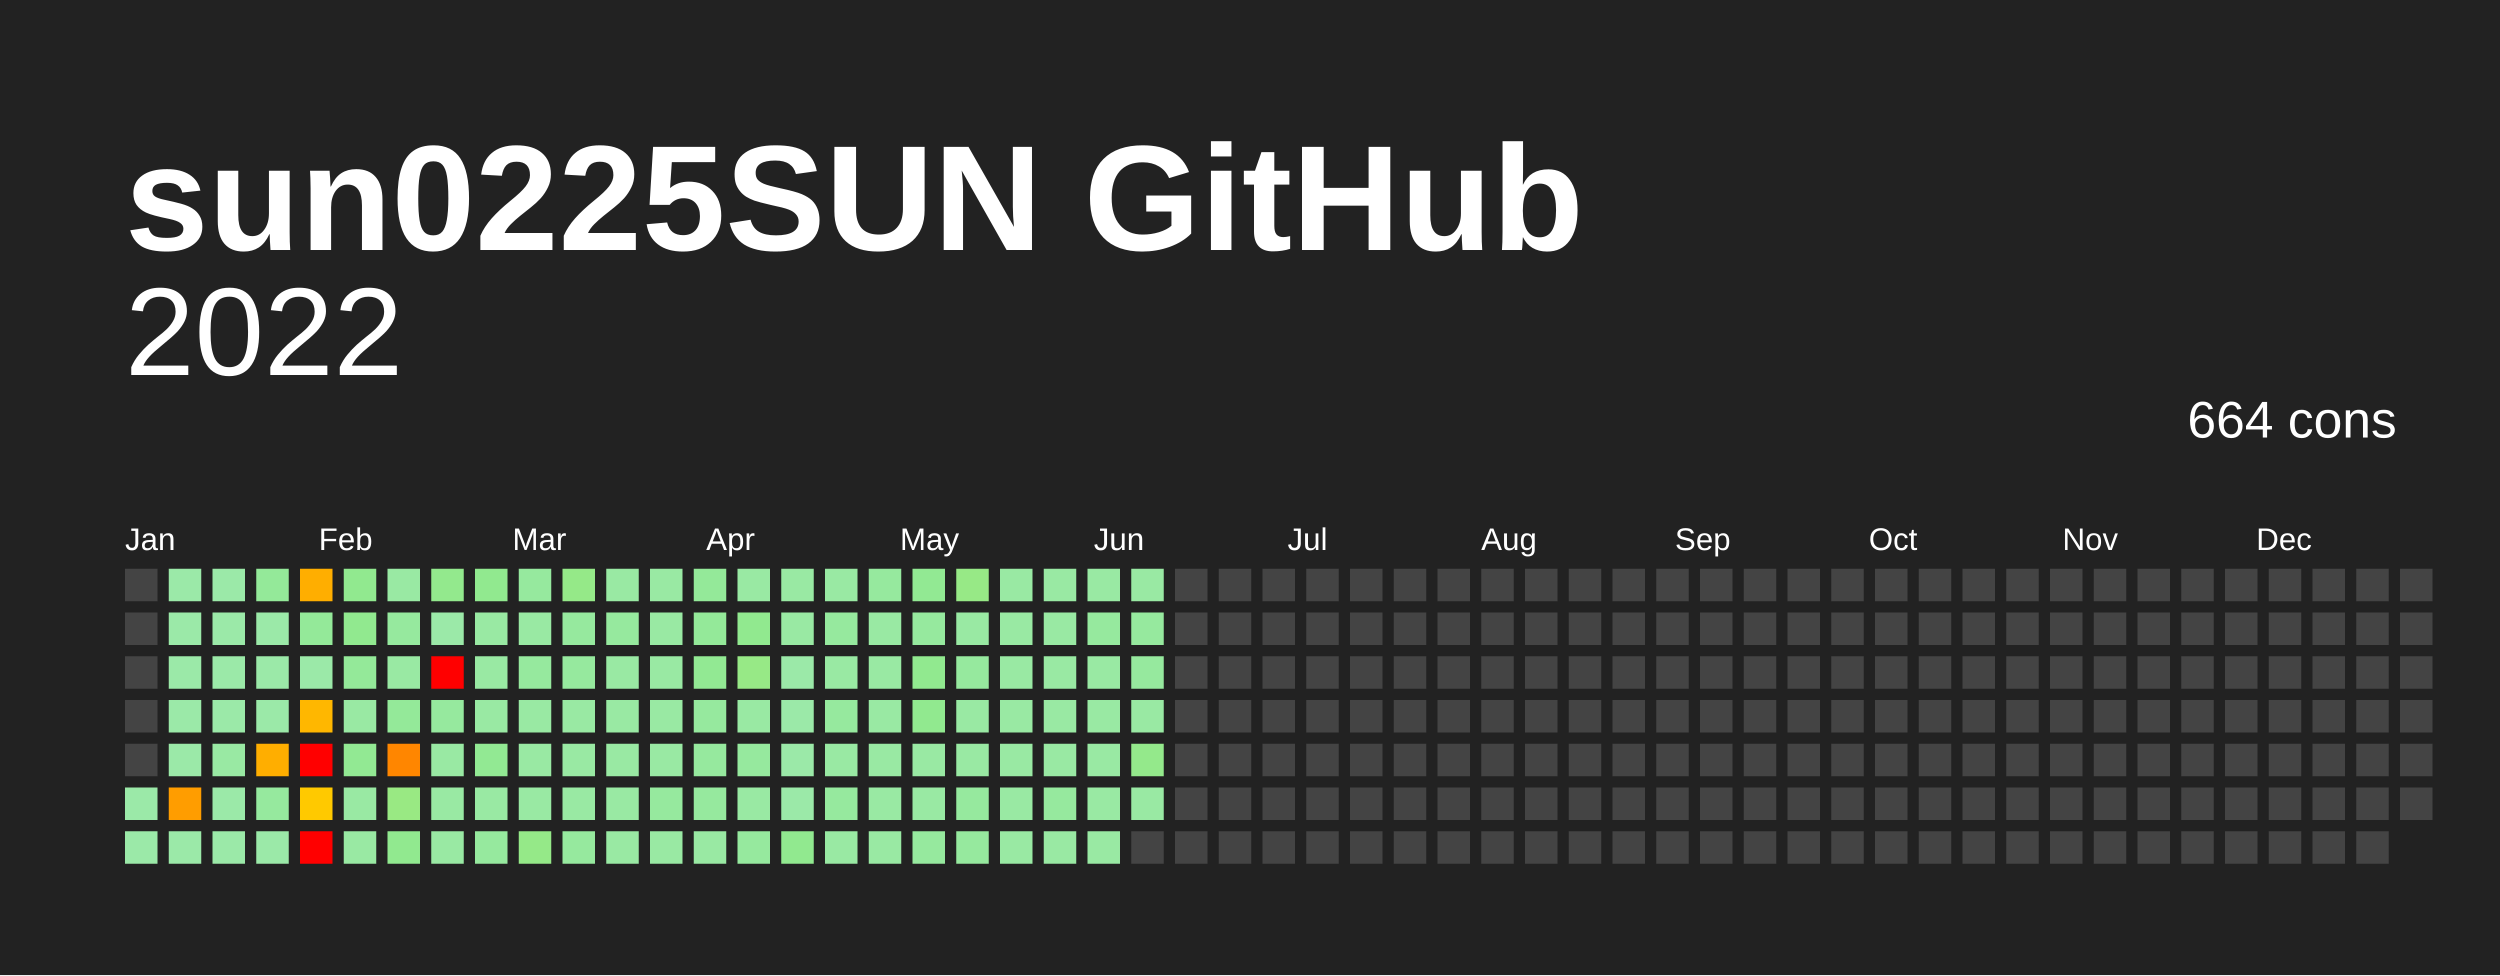
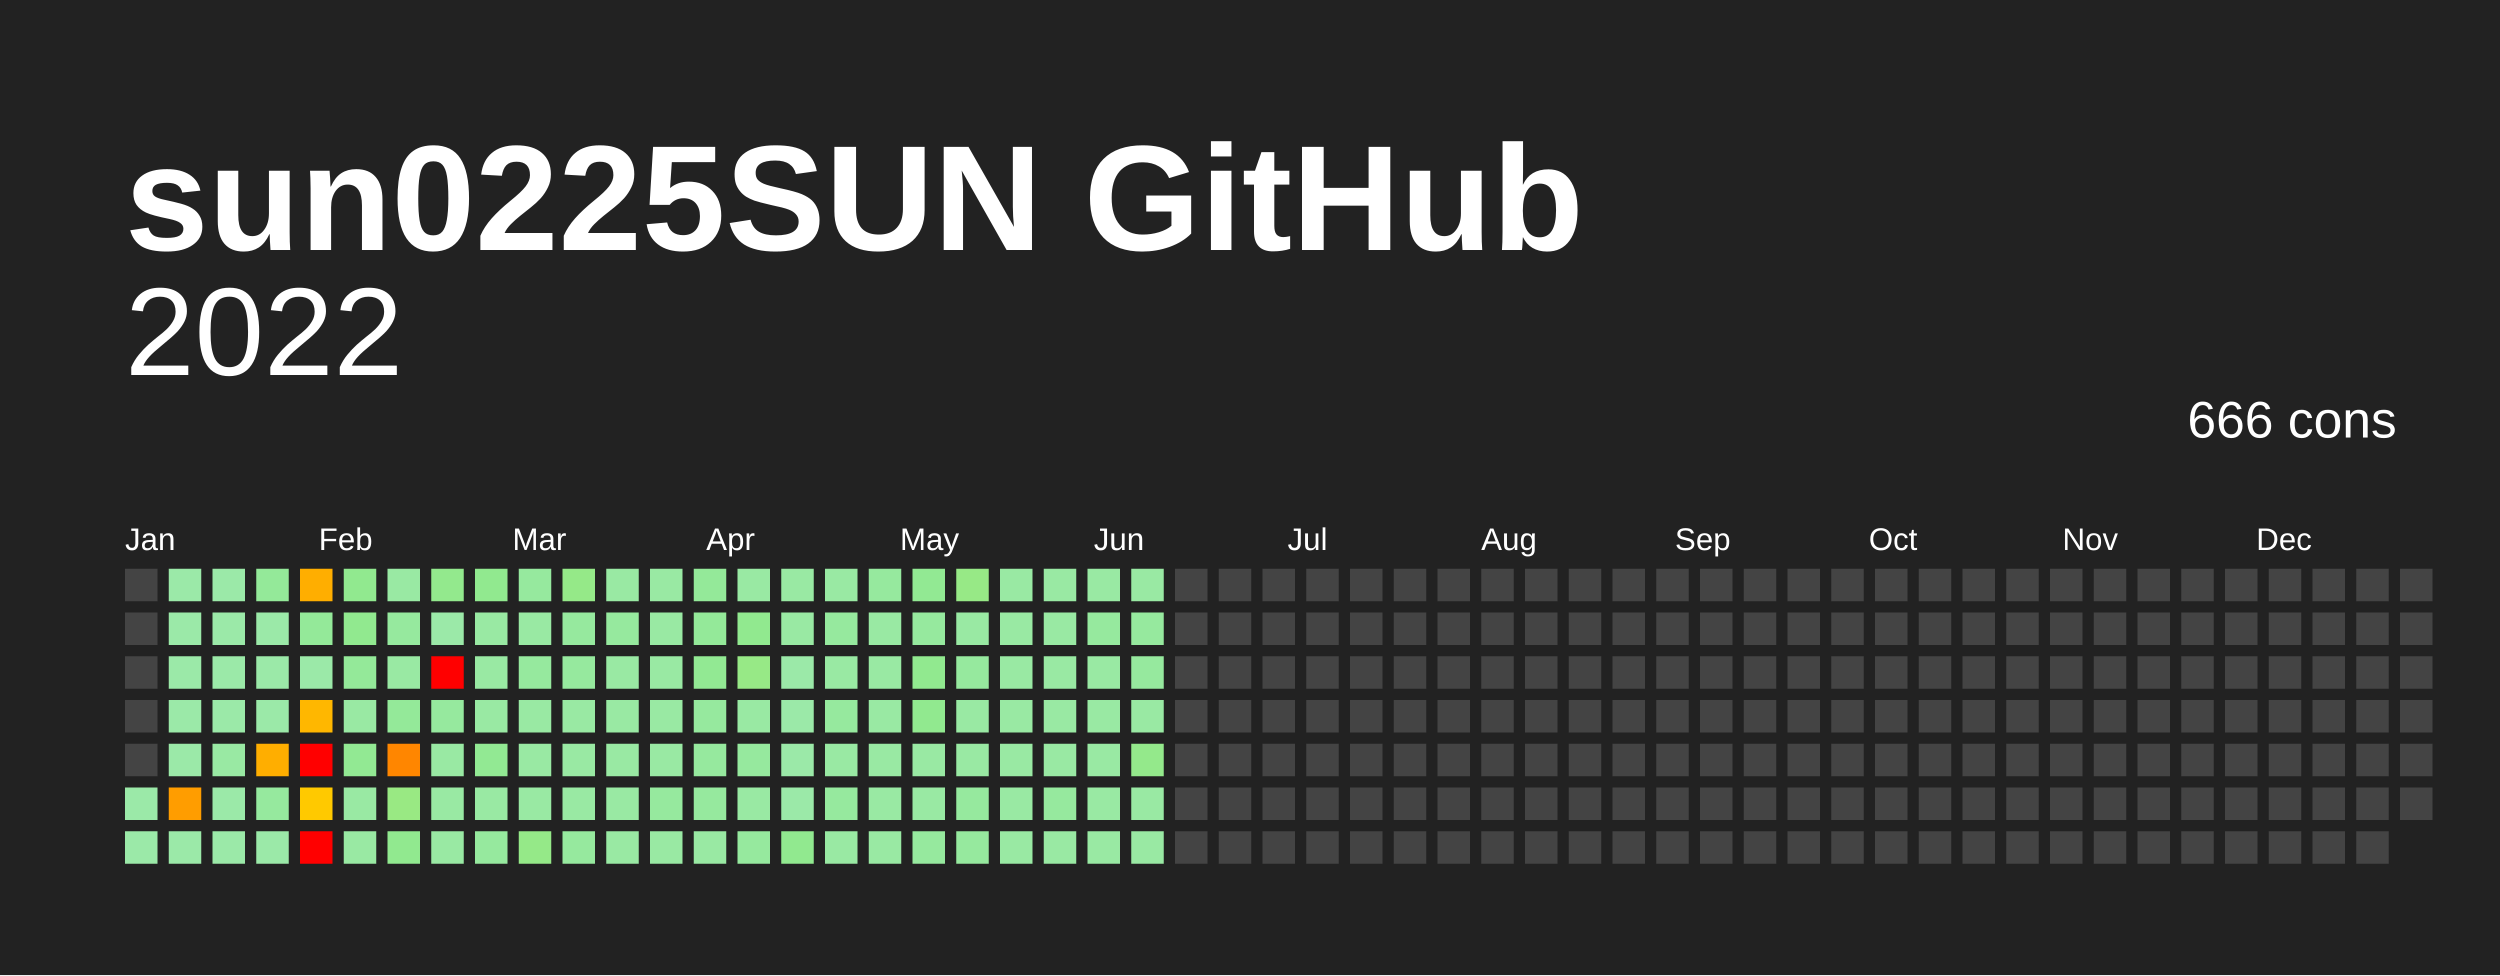
<svg xmlns="http://www.w3.org/2000/svg" baseProfile="full" height="78mm" version="1.1" viewBox="0,0,200,78" width="200mm">
  <defs />
  <rect fill="#222222" height="78" width="200" x="0" y="0" />
  <text fill="#FFFFFF" style="font-size:12px; font-family:Arial; font-weight:bold;" x="10" y="20">sun0225SUN GitHub</text>
  <text alignment-baseline="hanging" fill="#FFFFFF" style="font-size:10.0px; font-family:Arial;" x="10" y="30">2022</text>
-   <text alignment-baseline="hanging" fill="#FFFFFF" style="font-size:4.125px; font-family:Arial;" x="175" y="35">664 cons</text>
+   <text alignment-baseline="hanging" fill="#FFFFFF" style="font-size:4.125px; font-family:Arial;" x="175" y="35">666 cons</text>
  <text fill="#FFFFFF" style="font-size:2.5px; font-family:Arial" x="10.0" y="44">Jan</text>
  <text fill="#FFFFFF" style="font-size:2.5px; font-family:Arial" x="25.5" y="44">Feb</text>
  <text fill="#FFFFFF" style="font-size:2.5px; font-family:Arial" x="41.0" y="44">Mar</text>
  <text fill="#FFFFFF" style="font-size:2.5px; font-family:Arial" x="56.5" y="44">Apr</text>
  <text fill="#FFFFFF" style="font-size:2.5px; font-family:Arial" x="72.0" y="44">May</text>
  <text fill="#FFFFFF" style="font-size:2.5px; font-family:Arial" x="87.5" y="44">Jun</text>
  <text fill="#FFFFFF" style="font-size:2.5px; font-family:Arial" x="103.0" y="44">Jul</text>
  <text fill="#FFFFFF" style="font-size:2.5px; font-family:Arial" x="118.5" y="44">Aug</text>
  <text fill="#FFFFFF" style="font-size:2.5px; font-family:Arial" x="134.0" y="44">Sep</text>
  <text fill="#FFFFFF" style="font-size:2.5px; font-family:Arial" x="149.5" y="44">Oct</text>
  <text fill="#FFFFFF" style="font-size:2.5px; font-family:Arial" x="165.0" y="44">Nov</text>
  <text fill="#FFFFFF" style="font-size:2.5px; font-family:Arial" x="180.5" y="44">Dec</text>
  <rect fill="#444444" height="2.6" width="2.6" x="10.0" y="45.5" />
  <rect fill="#444444" height="2.6" width="2.6" x="10.0" y="49.0" />
  <rect fill="#444444" height="2.6" width="2.6" x="10.0" y="52.5" />
  <rect fill="#444444" height="2.6" width="2.6" x="10.0" y="56.0" />
  <rect fill="#444444" height="2.6" width="2.6" x="10.0" y="59.5" />
  <rect fill="#9be9a8" height="2.6" width="2.6" x="10.0" y="63.0" />
  <rect fill="#9be9a8" height="2.6" width="2.6" x="10.0" y="66.5" />
  <rect fill="#9be9a8" height="2.6" width="2.6" x="13.5" y="45.5" />
  <rect fill="#9be9a8" height="2.6" width="2.6" x="13.5" y="49.0" />
  <rect fill="#9be9a8" height="2.6" width="2.6" x="13.5" y="52.5" />
  <rect fill="#9be9a8" height="2.6" width="2.6" x="13.5" y="56.0" />
  <rect fill="#9be9a8" height="2.6" width="2.6" x="13.5" y="59.5" />
  <rect fill="#ff9d00" height="2.6" width="2.6" x="13.5" y="63.0" />
  <rect fill="#9be9a8" height="2.6" width="2.6" x="13.5" y="66.5" />
  <rect fill="#9be9a8" height="2.6" width="2.6" x="17.0" y="45.5" />
  <rect fill="#9be9a8" height="2.6" width="2.6" x="17.0" y="49.0" />
  <rect fill="#9be9a8" height="2.6" width="2.6" x="17.0" y="52.5" />
  <rect fill="#9be9a8" height="2.6" width="2.6" x="17.0" y="56.0" />
  <rect fill="#99e9a3" height="2.6" width="2.6" x="17.0" y="59.5" />
  <rect fill="#9be9a8" height="2.6" width="2.6" x="17.0" y="63.0" />
  <rect fill="#9be9a8" height="2.6" width="2.6" x="17.0" y="66.5" />
  <rect fill="#94e999" height="2.6" width="2.6" x="20.5" y="45.5" />
  <rect fill="#9be9a8" height="2.6" width="2.6" x="20.5" y="49.0" />
  <rect fill="#9be9a8" height="2.6" width="2.6" x="20.5" y="52.5" />
  <rect fill="#9be9a8" height="2.6" width="2.6" x="20.5" y="56.0" />
  <rect fill="#ffae00" height="2.6" width="2.6" x="20.5" y="59.5" />
  <rect fill="#96e99e" height="2.6" width="2.6" x="20.5" y="63.0" />
  <rect fill="#9be9a8" height="2.6" width="2.6" x="20.5" y="66.5" />
  <rect fill="#ffae00" height="2.6" width="2.6" x="24.0" y="45.5" />
  <rect fill="#94e999" height="2.6" width="2.6" x="24.0" y="49.0" />
  <rect fill="#9be9a8" height="2.6" width="2.6" x="24.0" y="52.5" />
  <rect fill="#ffb700" height="2.6" width="2.6" x="24.0" y="56.0" />
  <rect fill="red" height="2.6" width="2.6" x="24.0" y="59.5" />
  <rect fill="#ffc900" height="2.6" width="2.6" x="24.0" y="63.0" />
  <rect fill="red" height="2.6" width="2.6" x="24.0" y="66.5" />
  <rect fill="#91e98f" height="2.6" width="2.6" x="27.5" y="45.5" />
  <rect fill="#91e98f" height="2.6" width="2.6" x="27.5" y="49.0" />
  <rect fill="#94e999" height="2.6" width="2.6" x="27.5" y="52.5" />
  <rect fill="#99e9a3" height="2.6" width="2.6" x="27.5" y="56.0" />
  <rect fill="#92e993" height="2.6" width="2.6" x="27.5" y="59.5" />
  <rect fill="#99e9a3" height="2.6" width="2.6" x="27.5" y="63.0" />
  <rect fill="#99e9a3" height="2.6" width="2.6" x="27.5" y="66.5" />
  <rect fill="#99e9a3" height="2.6" width="2.6" x="31.0" y="45.5" />
  <rect fill="#96e99e" height="2.6" width="2.6" x="31.0" y="49.0" />
  <rect fill="#99e9a3" height="2.6" width="2.6" x="31.0" y="52.5" />
  <rect fill="#94e999" height="2.6" width="2.6" x="31.0" y="56.0" />
  <rect fill="#ff8600" height="2.6" width="2.6" x="31.0" y="59.5" />
  <rect fill="#99e983" height="2.6" width="2.6" x="31.0" y="63.0" />
  <rect fill="#91e98f" height="2.6" width="2.6" x="31.0" y="66.5" />
  <rect fill="#93e98d" height="2.6" width="2.6" x="34.5" y="45.5" />
  <rect fill="#9be9a8" height="2.6" width="2.6" x="34.5" y="49.0" />
  <rect fill="red" height="2.6" width="2.6" x="34.5" y="52.5" />
  <rect fill="#96e99e" height="2.6" width="2.6" x="34.5" y="56.0" />
  <rect fill="#99e9a3" height="2.6" width="2.6" x="34.5" y="59.5" />
  <rect fill="#99e9a3" height="2.6" width="2.6" x="34.5" y="63.0" />
  <rect fill="#99e9a3" height="2.6" width="2.6" x="34.5" y="66.5" />
  <rect fill="#91e98f" height="2.6" width="2.6" x="38.0" y="45.5" />
  <rect fill="#99e9a3" height="2.6" width="2.6" x="38.0" y="49.0" />
  <rect fill="#99e9a3" height="2.6" width="2.6" x="38.0" y="52.5" />
  <rect fill="#99e9a3" height="2.6" width="2.6" x="38.0" y="56.0" />
  <rect fill="#92e993" height="2.6" width="2.6" x="38.0" y="59.5" />
  <rect fill="#99e9a3" height="2.6" width="2.6" x="38.0" y="63.0" />
  <rect fill="#96e99e" height="2.6" width="2.6" x="38.0" y="66.5" />
  <rect fill="#96e99e" height="2.6" width="2.6" x="41.5" y="45.5" />
  <rect fill="#99e9a3" height="2.6" width="2.6" x="41.5" y="49.0" />
  <rect fill="#96e99e" height="2.6" width="2.6" x="41.5" y="52.5" />
  <rect fill="#99e9a3" height="2.6" width="2.6" x="41.5" y="56.0" />
  <rect fill="#99e9a3" height="2.6" width="2.6" x="41.5" y="59.5" />
  <rect fill="#99e9a3" height="2.6" width="2.6" x="41.5" y="63.0" />
  <rect fill="#95e988" height="2.6" width="2.6" x="41.5" y="66.5" />
  <rect fill="#95e988" height="2.6" width="2.6" x="45.0" y="45.5" />
  <rect fill="#96e99e" height="2.6" width="2.6" x="45.0" y="49.0" />
  <rect fill="#96e99e" height="2.6" width="2.6" x="45.0" y="52.5" />
  <rect fill="#99e9a3" height="2.6" width="2.6" x="45.0" y="56.0" />
  <rect fill="#99e9a3" height="2.6" width="2.6" x="45.0" y="59.5" />
  <rect fill="#99e9a3" height="2.6" width="2.6" x="45.0" y="63.0" />
  <rect fill="#96e99e" height="2.6" width="2.6" x="45.0" y="66.5" />
  <rect fill="#99e9a3" height="2.6" width="2.6" x="48.5" y="45.5" />
  <rect fill="#96e99e" height="2.6" width="2.6" x="48.5" y="49.0" />
  <rect fill="#99e9a3" height="2.6" width="2.6" x="48.5" y="52.5" />
  <rect fill="#99e9a3" height="2.6" width="2.6" x="48.5" y="56.0" />
  <rect fill="#99e9a3" height="2.6" width="2.6" x="48.5" y="59.5" />
  <rect fill="#99e9a3" height="2.6" width="2.6" x="48.5" y="63.0" />
  <rect fill="#99e9a3" height="2.6" width="2.6" x="48.5" y="66.5" />
  <rect fill="#99e9a3" height="2.6" width="2.6" x="52.0" y="45.5" />
  <rect fill="#99e9a3" height="2.6" width="2.6" x="52.0" y="49.0" />
  <rect fill="#99e9a3" height="2.6" width="2.6" x="52.0" y="52.5" />
  <rect fill="#99e9a3" height="2.6" width="2.6" x="52.0" y="56.0" />
  <rect fill="#99e9a3" height="2.6" width="2.6" x="52.0" y="59.5" />
  <rect fill="#96e99e" height="2.6" width="2.6" x="52.0" y="63.0" />
  <rect fill="#99e9a3" height="2.6" width="2.6" x="52.0" y="66.5" />
  <rect fill="#94e999" height="2.6" width="2.6" x="55.5" y="45.5" />
  <rect fill="#94e999" height="2.6" width="2.6" x="55.5" y="49.0" />
  <rect fill="#92e993" height="2.6" width="2.6" x="55.5" y="52.5" />
  <rect fill="#96e99e" height="2.6" width="2.6" x="55.5" y="56.0" />
  <rect fill="#96e99e" height="2.6" width="2.6" x="55.5" y="59.5" />
  <rect fill="#96e99e" height="2.6" width="2.6" x="55.5" y="63.0" />
  <rect fill="#99e9a3" height="2.6" width="2.6" x="55.5" y="66.5" />
  <rect fill="#99e9a3" height="2.6" width="2.6" x="59.0" y="45.5" />
  <rect fill="#91e98f" height="2.6" width="2.6" x="59.0" y="49.0" />
  <rect fill="#97e986" height="2.6" width="2.6" x="59.0" y="52.5" />
  <rect fill="#99e9a3" height="2.6" width="2.6" x="59.0" y="56.0" />
  <rect fill="#96e99e" height="2.6" width="2.6" x="59.0" y="59.5" />
  <rect fill="#99e9a3" height="2.6" width="2.6" x="59.0" y="63.0" />
  <rect fill="#96e99e" height="2.6" width="2.6" x="59.0" y="66.5" />
  <rect fill="#99e9a3" height="2.6" width="2.6" x="62.5" y="45.5" />
  <rect fill="#99e9a3" height="2.6" width="2.6" x="62.5" y="49.0" />
  <rect fill="#9be9a8" height="2.6" width="2.6" x="62.5" y="52.5" />
  <rect fill="#9be9a8" height="2.6" width="2.6" x="62.5" y="56.0" />
  <rect fill="#9be9a8" height="2.6" width="2.6" x="62.5" y="59.5" />
  <rect fill="#9be9a8" height="2.6" width="2.6" x="62.5" y="63.0" />
  <rect fill="#91e98f" height="2.6" width="2.6" x="62.5" y="66.5" />
  <rect fill="#99e9a3" height="2.6" width="2.6" x="66.0" y="45.5" />
  <rect fill="#96e99e" height="2.6" width="2.6" x="66.0" y="49.0" />
  <rect fill="#99e9a3" height="2.6" width="2.6" x="66.0" y="52.5" />
  <rect fill="#96e99e" height="2.6" width="2.6" x="66.0" y="56.0" />
  <rect fill="#99e9a3" height="2.6" width="2.6" x="66.0" y="59.5" />
  <rect fill="#96e99e" height="2.6" width="2.6" x="66.0" y="63.0" />
  <rect fill="#99e9a3" height="2.6" width="2.6" x="66.0" y="66.5" />
  <rect fill="#96e99e" height="2.6" width="2.6" x="69.5" y="45.5" />
  <rect fill="#99e9a3" height="2.6" width="2.6" x="69.5" y="49.0" />
  <rect fill="#99e9a3" height="2.6" width="2.6" x="69.5" y="52.5" />
  <rect fill="#99e9a3" height="2.6" width="2.6" x="69.5" y="56.0" />
  <rect fill="#99e9a3" height="2.6" width="2.6" x="69.5" y="59.5" />
  <rect fill="#99e9a3" height="2.6" width="2.6" x="69.5" y="63.0" />
  <rect fill="#99e9a3" height="2.6" width="2.6" x="69.5" y="66.5" />
  <rect fill="#92e993" height="2.6" width="2.6" x="73.0" y="45.5" />
  <rect fill="#96e99e" height="2.6" width="2.6" x="73.0" y="49.0" />
  <rect fill="#91e98f" height="2.6" width="2.6" x="73.0" y="52.5" />
  <rect fill="#91e98f" height="2.6" width="2.6" x="73.0" y="56.0" />
  <rect fill="#99e9a3" height="2.6" width="2.6" x="73.0" y="59.5" />
  <rect fill="#99e9a3" height="2.6" width="2.6" x="73.0" y="63.0" />
  <rect fill="#96e99e" height="2.6" width="2.6" x="73.0" y="66.5" />
  <rect fill="#97e986" height="2.6" width="2.6" x="76.5" y="45.5" />
  <rect fill="#99e9a3" height="2.6" width="2.6" x="76.5" y="49.0" />
  <rect fill="#96e99e" height="2.6" width="2.6" x="76.5" y="52.5" />
  <rect fill="#99e9a3" height="2.6" width="2.6" x="76.5" y="56.0" />
  <rect fill="#99e9a3" height="2.6" width="2.6" x="76.5" y="59.5" />
  <rect fill="#96e99e" height="2.6" width="2.6" x="76.5" y="63.0" />
  <rect fill="#96e99e" height="2.6" width="2.6" x="76.5" y="66.5" />
  <rect fill="#99e9a3" height="2.6" width="2.6" x="80.0" y="45.5" />
  <rect fill="#99e9a3" height="2.6" width="2.6" x="80.0" y="49.0" />
  <rect fill="#99e9a3" height="2.6" width="2.6" x="80.0" y="52.5" />
  <rect fill="#99e9a3" height="2.6" width="2.6" x="80.0" y="56.0" />
  <rect fill="#99e9a3" height="2.6" width="2.6" x="80.0" y="59.5" />
  <rect fill="#99e9a3" height="2.6" width="2.6" x="80.0" y="63.0" />
  <rect fill="#99e9a3" height="2.6" width="2.6" x="80.0" y="66.5" />
  <rect fill="#99e9a3" height="2.6" width="2.6" x="83.5" y="45.5" />
  <rect fill="#99e9a3" height="2.6" width="2.6" x="83.5" y="49.0" />
  <rect fill="#99e9a3" height="2.6" width="2.6" x="83.5" y="52.5" />
  <rect fill="#99e9a3" height="2.6" width="2.6" x="83.5" y="56.0" />
  <rect fill="#99e9a3" height="2.6" width="2.6" x="83.5" y="59.5" />
  <rect fill="#96e99e" height="2.6" width="2.6" x="83.5" y="63.0" />
  <rect fill="#99e9a3" height="2.6" width="2.6" x="83.5" y="66.5" />
  <rect fill="#99e9a3" height="2.6" width="2.6" x="87.0" y="45.5" />
  <rect fill="#96e99e" height="2.6" width="2.6" x="87.0" y="49.0" />
  <rect fill="#99e9a3" height="2.6" width="2.6" x="87.0" y="52.5" />
  <rect fill="#99e9a3" height="2.6" width="2.6" x="87.0" y="56.0" />
  <rect fill="#99e9a3" height="2.6" width="2.6" x="87.0" y="59.5" />
  <rect fill="#99e9a3" height="2.6" width="2.6" x="87.0" y="63.0" />
  <rect fill="#99e9a3" height="2.6" width="2.6" x="87.0" y="66.5" />
  <rect fill="#99e9a3" height="2.6" width="2.6" x="90.5" y="45.5" />
  <rect fill="#96e99e" height="2.6" width="2.6" x="90.5" y="49.0" />
  <rect fill="#96e99e" height="2.6" width="2.6" x="90.5" y="52.5" />
  <rect fill="#99e9a3" height="2.6" width="2.6" x="90.5" y="56.0" />
  <rect fill="#94e98b" height="2.6" width="2.6" x="90.5" y="59.5" />
  <rect fill="#99e9a3" height="2.6" width="2.6" x="90.5" y="63.0" />
-   <rect fill="#444444" height="2.6" width="2.6" x="90.5" y="66.5" />
+   <rect fill="#99e9a3" height="2.6" width="2.6" x="90.5" y="66.5" />
  <rect fill="#444444" height="2.6" width="2.6" x="94.0" y="45.5" />
  <rect fill="#444444" height="2.6" width="2.6" x="94.0" y="49.0" />
  <rect fill="#444444" height="2.6" width="2.6" x="94.0" y="52.5" />
  <rect fill="#444444" height="2.6" width="2.6" x="94.0" y="56.0" />
  <rect fill="#444444" height="2.6" width="2.6" x="94.0" y="59.5" />
  <rect fill="#444444" height="2.6" width="2.6" x="94.0" y="63.0" />
  <rect fill="#444444" height="2.6" width="2.6" x="94.0" y="66.5" />
  <rect fill="#444444" height="2.6" width="2.6" x="97.5" y="45.5" />
  <rect fill="#444444" height="2.6" width="2.6" x="97.5" y="49.0" />
  <rect fill="#444444" height="2.6" width="2.6" x="97.5" y="52.5" />
  <rect fill="#444444" height="2.6" width="2.6" x="97.5" y="56.0" />
  <rect fill="#444444" height="2.6" width="2.6" x="97.5" y="59.5" />
  <rect fill="#444444" height="2.6" width="2.6" x="97.5" y="63.0" />
  <rect fill="#444444" height="2.6" width="2.6" x="97.5" y="66.5" />
  <rect fill="#444444" height="2.6" width="2.6" x="101.0" y="45.5" />
  <rect fill="#444444" height="2.6" width="2.6" x="101.0" y="49.0" />
  <rect fill="#444444" height="2.6" width="2.6" x="101.0" y="52.5" />
  <rect fill="#444444" height="2.6" width="2.6" x="101.0" y="56.0" />
  <rect fill="#444444" height="2.6" width="2.6" x="101.0" y="59.5" />
  <rect fill="#444444" height="2.6" width="2.6" x="101.0" y="63.0" />
  <rect fill="#444444" height="2.6" width="2.6" x="101.0" y="66.5" />
  <rect fill="#444444" height="2.6" width="2.6" x="104.5" y="45.5" />
  <rect fill="#444444" height="2.6" width="2.6" x="104.5" y="49.0" />
  <rect fill="#444444" height="2.6" width="2.6" x="104.5" y="52.5" />
  <rect fill="#444444" height="2.6" width="2.6" x="104.5" y="56.0" />
  <rect fill="#444444" height="2.6" width="2.6" x="104.5" y="59.5" />
  <rect fill="#444444" height="2.6" width="2.6" x="104.5" y="63.0" />
  <rect fill="#444444" height="2.6" width="2.6" x="104.5" y="66.5" />
  <rect fill="#444444" height="2.6" width="2.6" x="108.0" y="45.5" />
  <rect fill="#444444" height="2.6" width="2.6" x="108.0" y="49.0" />
  <rect fill="#444444" height="2.6" width="2.6" x="108.0" y="52.5" />
  <rect fill="#444444" height="2.6" width="2.6" x="108.0" y="56.0" />
  <rect fill="#444444" height="2.6" width="2.6" x="108.0" y="59.5" />
  <rect fill="#444444" height="2.6" width="2.6" x="108.0" y="63.0" />
  <rect fill="#444444" height="2.6" width="2.6" x="108.0" y="66.5" />
  <rect fill="#444444" height="2.6" width="2.6" x="111.5" y="45.5" />
  <rect fill="#444444" height="2.6" width="2.6" x="111.5" y="49.0" />
  <rect fill="#444444" height="2.6" width="2.6" x="111.5" y="52.5" />
  <rect fill="#444444" height="2.6" width="2.6" x="111.5" y="56.0" />
  <rect fill="#444444" height="2.6" width="2.6" x="111.5" y="59.5" />
  <rect fill="#444444" height="2.6" width="2.6" x="111.5" y="63.0" />
  <rect fill="#444444" height="2.6" width="2.6" x="111.5" y="66.5" />
  <rect fill="#444444" height="2.6" width="2.6" x="115.0" y="45.5" />
  <rect fill="#444444" height="2.6" width="2.6" x="115.0" y="49.0" />
  <rect fill="#444444" height="2.6" width="2.6" x="115.0" y="52.5" />
  <rect fill="#444444" height="2.6" width="2.6" x="115.0" y="56.0" />
  <rect fill="#444444" height="2.6" width="2.6" x="115.0" y="59.5" />
  <rect fill="#444444" height="2.6" width="2.6" x="115.0" y="63.0" />
  <rect fill="#444444" height="2.6" width="2.6" x="115.0" y="66.5" />
  <rect fill="#444444" height="2.6" width="2.6" x="118.5" y="45.5" />
  <rect fill="#444444" height="2.6" width="2.6" x="118.5" y="49.0" />
  <rect fill="#444444" height="2.6" width="2.6" x="118.5" y="52.5" />
  <rect fill="#444444" height="2.6" width="2.6" x="118.5" y="56.0" />
  <rect fill="#444444" height="2.6" width="2.6" x="118.5" y="59.5" />
  <rect fill="#444444" height="2.6" width="2.6" x="118.5" y="63.0" />
  <rect fill="#444444" height="2.6" width="2.6" x="118.5" y="66.5" />
  <rect fill="#444444" height="2.6" width="2.6" x="122.0" y="45.5" />
  <rect fill="#444444" height="2.6" width="2.6" x="122.0" y="49.0" />
  <rect fill="#444444" height="2.6" width="2.6" x="122.0" y="52.5" />
  <rect fill="#444444" height="2.6" width="2.6" x="122.0" y="56.0" />
  <rect fill="#444444" height="2.6" width="2.6" x="122.0" y="59.5" />
  <rect fill="#444444" height="2.6" width="2.6" x="122.0" y="63.0" />
  <rect fill="#444444" height="2.6" width="2.6" x="122.0" y="66.5" />
  <rect fill="#444444" height="2.6" width="2.6" x="125.5" y="45.5" />
  <rect fill="#444444" height="2.6" width="2.6" x="125.5" y="49.0" />
  <rect fill="#444444" height="2.6" width="2.6" x="125.5" y="52.5" />
  <rect fill="#444444" height="2.6" width="2.6" x="125.5" y="56.0" />
  <rect fill="#444444" height="2.6" width="2.6" x="125.5" y="59.5" />
  <rect fill="#444444" height="2.6" width="2.6" x="125.5" y="63.0" />
  <rect fill="#444444" height="2.6" width="2.6" x="125.5" y="66.5" />
  <rect fill="#444444" height="2.6" width="2.6" x="129.0" y="45.5" />
  <rect fill="#444444" height="2.6" width="2.6" x="129.0" y="49.0" />
  <rect fill="#444444" height="2.6" width="2.6" x="129.0" y="52.5" />
  <rect fill="#444444" height="2.6" width="2.6" x="129.0" y="56.0" />
  <rect fill="#444444" height="2.6" width="2.6" x="129.0" y="59.5" />
  <rect fill="#444444" height="2.6" width="2.6" x="129.0" y="63.0" />
  <rect fill="#444444" height="2.6" width="2.6" x="129.0" y="66.5" />
  <rect fill="#444444" height="2.6" width="2.6" x="132.5" y="45.5" />
  <rect fill="#444444" height="2.6" width="2.6" x="132.5" y="49.0" />
  <rect fill="#444444" height="2.6" width="2.6" x="132.5" y="52.5" />
  <rect fill="#444444" height="2.6" width="2.6" x="132.5" y="56.0" />
  <rect fill="#444444" height="2.6" width="2.6" x="132.5" y="59.5" />
  <rect fill="#444444" height="2.6" width="2.6" x="132.5" y="63.0" />
  <rect fill="#444444" height="2.6" width="2.6" x="132.5" y="66.5" />
  <rect fill="#444444" height="2.6" width="2.6" x="136.0" y="45.5" />
  <rect fill="#444444" height="2.6" width="2.6" x="136.0" y="49.0" />
  <rect fill="#444444" height="2.6" width="2.6" x="136.0" y="52.5" />
  <rect fill="#444444" height="2.6" width="2.6" x="136.0" y="56.0" />
  <rect fill="#444444" height="2.6" width="2.6" x="136.0" y="59.5" />
  <rect fill="#444444" height="2.6" width="2.6" x="136.0" y="63.0" />
  <rect fill="#444444" height="2.6" width="2.6" x="136.0" y="66.5" />
  <rect fill="#444444" height="2.6" width="2.6" x="139.5" y="45.5" />
  <rect fill="#444444" height="2.6" width="2.6" x="139.5" y="49.0" />
  <rect fill="#444444" height="2.6" width="2.6" x="139.5" y="52.5" />
  <rect fill="#444444" height="2.6" width="2.6" x="139.5" y="56.0" />
  <rect fill="#444444" height="2.6" width="2.6" x="139.5" y="59.5" />
  <rect fill="#444444" height="2.6" width="2.6" x="139.5" y="63.0" />
  <rect fill="#444444" height="2.6" width="2.6" x="139.5" y="66.5" />
  <rect fill="#444444" height="2.6" width="2.6" x="143.0" y="45.5" />
  <rect fill="#444444" height="2.6" width="2.6" x="143.0" y="49.0" />
  <rect fill="#444444" height="2.6" width="2.6" x="143.0" y="52.5" />
  <rect fill="#444444" height="2.6" width="2.6" x="143.0" y="56.0" />
  <rect fill="#444444" height="2.6" width="2.6" x="143.0" y="59.5" />
  <rect fill="#444444" height="2.6" width="2.6" x="143.0" y="63.0" />
  <rect fill="#444444" height="2.6" width="2.6" x="143.0" y="66.5" />
  <rect fill="#444444" height="2.6" width="2.6" x="146.5" y="45.5" />
  <rect fill="#444444" height="2.6" width="2.6" x="146.5" y="49.0" />
  <rect fill="#444444" height="2.6" width="2.6" x="146.5" y="52.5" />
  <rect fill="#444444" height="2.6" width="2.6" x="146.5" y="56.0" />
  <rect fill="#444444" height="2.6" width="2.6" x="146.5" y="59.5" />
  <rect fill="#444444" height="2.6" width="2.6" x="146.5" y="63.0" />
  <rect fill="#444444" height="2.6" width="2.6" x="146.5" y="66.5" />
  <rect fill="#444444" height="2.6" width="2.6" x="150.0" y="45.5" />
  <rect fill="#444444" height="2.6" width="2.6" x="150.0" y="49.0" />
  <rect fill="#444444" height="2.6" width="2.6" x="150.0" y="52.5" />
  <rect fill="#444444" height="2.6" width="2.6" x="150.0" y="56.0" />
  <rect fill="#444444" height="2.6" width="2.6" x="150.0" y="59.5" />
  <rect fill="#444444" height="2.6" width="2.6" x="150.0" y="63.0" />
  <rect fill="#444444" height="2.6" width="2.6" x="150.0" y="66.5" />
  <rect fill="#444444" height="2.6" width="2.6" x="153.5" y="45.5" />
  <rect fill="#444444" height="2.6" width="2.6" x="153.5" y="49.0" />
  <rect fill="#444444" height="2.6" width="2.6" x="153.5" y="52.5" />
  <rect fill="#444444" height="2.6" width="2.6" x="153.5" y="56.0" />
  <rect fill="#444444" height="2.6" width="2.6" x="153.5" y="59.5" />
  <rect fill="#444444" height="2.6" width="2.6" x="153.5" y="63.0" />
  <rect fill="#444444" height="2.6" width="2.6" x="153.5" y="66.5" />
  <rect fill="#444444" height="2.6" width="2.6" x="157.0" y="45.5" />
  <rect fill="#444444" height="2.6" width="2.6" x="157.0" y="49.0" />
  <rect fill="#444444" height="2.6" width="2.6" x="157.0" y="52.5" />
  <rect fill="#444444" height="2.6" width="2.6" x="157.0" y="56.0" />
  <rect fill="#444444" height="2.6" width="2.6" x="157.0" y="59.5" />
  <rect fill="#444444" height="2.6" width="2.6" x="157.0" y="63.0" />
  <rect fill="#444444" height="2.6" width="2.6" x="157.0" y="66.5" />
  <rect fill="#444444" height="2.6" width="2.6" x="160.5" y="45.5" />
  <rect fill="#444444" height="2.6" width="2.6" x="160.5" y="49.0" />
  <rect fill="#444444" height="2.6" width="2.6" x="160.5" y="52.5" />
  <rect fill="#444444" height="2.6" width="2.6" x="160.5" y="56.0" />
  <rect fill="#444444" height="2.6" width="2.6" x="160.5" y="59.5" />
  <rect fill="#444444" height="2.6" width="2.6" x="160.5" y="63.0" />
  <rect fill="#444444" height="2.6" width="2.6" x="160.5" y="66.5" />
  <rect fill="#444444" height="2.6" width="2.6" x="164.0" y="45.5" />
  <rect fill="#444444" height="2.6" width="2.6" x="164.0" y="49.0" />
  <rect fill="#444444" height="2.6" width="2.6" x="164.0" y="52.5" />
  <rect fill="#444444" height="2.6" width="2.6" x="164.0" y="56.0" />
  <rect fill="#444444" height="2.6" width="2.6" x="164.0" y="59.5" />
  <rect fill="#444444" height="2.6" width="2.6" x="164.0" y="63.0" />
  <rect fill="#444444" height="2.6" width="2.6" x="164.0" y="66.5" />
  <rect fill="#444444" height="2.6" width="2.6" x="167.5" y="45.5" />
  <rect fill="#444444" height="2.6" width="2.6" x="167.5" y="49.0" />
  <rect fill="#444444" height="2.6" width="2.6" x="167.5" y="52.5" />
  <rect fill="#444444" height="2.6" width="2.6" x="167.5" y="56.0" />
  <rect fill="#444444" height="2.6" width="2.6" x="167.5" y="59.5" />
  <rect fill="#444444" height="2.6" width="2.6" x="167.5" y="63.0" />
  <rect fill="#444444" height="2.6" width="2.6" x="167.5" y="66.5" />
  <rect fill="#444444" height="2.6" width="2.6" x="171.0" y="45.5" />
  <rect fill="#444444" height="2.6" width="2.6" x="171.0" y="49.0" />
  <rect fill="#444444" height="2.6" width="2.6" x="171.0" y="52.5" />
  <rect fill="#444444" height="2.6" width="2.6" x="171.0" y="56.0" />
  <rect fill="#444444" height="2.6" width="2.6" x="171.0" y="59.5" />
  <rect fill="#444444" height="2.6" width="2.6" x="171.0" y="63.0" />
  <rect fill="#444444" height="2.6" width="2.6" x="171.0" y="66.5" />
  <rect fill="#444444" height="2.6" width="2.6" x="174.5" y="45.5" />
  <rect fill="#444444" height="2.6" width="2.6" x="174.5" y="49.0" />
  <rect fill="#444444" height="2.6" width="2.6" x="174.5" y="52.5" />
  <rect fill="#444444" height="2.6" width="2.6" x="174.5" y="56.0" />
  <rect fill="#444444" height="2.6" width="2.6" x="174.5" y="59.5" />
  <rect fill="#444444" height="2.6" width="2.6" x="174.5" y="63.0" />
  <rect fill="#444444" height="2.6" width="2.6" x="174.5" y="66.5" />
  <rect fill="#444444" height="2.6" width="2.6" x="178.0" y="45.5" />
  <rect fill="#444444" height="2.6" width="2.6" x="178.0" y="49.0" />
  <rect fill="#444444" height="2.6" width="2.6" x="178.0" y="52.5" />
  <rect fill="#444444" height="2.6" width="2.6" x="178.0" y="56.0" />
  <rect fill="#444444" height="2.6" width="2.6" x="178.0" y="59.5" />
  <rect fill="#444444" height="2.6" width="2.6" x="178.0" y="63.0" />
  <rect fill="#444444" height="2.6" width="2.6" x="178.0" y="66.5" />
  <rect fill="#444444" height="2.6" width="2.6" x="181.5" y="45.5" />
  <rect fill="#444444" height="2.6" width="2.6" x="181.5" y="49.0" />
  <rect fill="#444444" height="2.6" width="2.6" x="181.5" y="52.5" />
  <rect fill="#444444" height="2.6" width="2.6" x="181.5" y="56.0" />
  <rect fill="#444444" height="2.6" width="2.6" x="181.5" y="59.5" />
  <rect fill="#444444" height="2.6" width="2.6" x="181.5" y="63.0" />
  <rect fill="#444444" height="2.6" width="2.6" x="181.5" y="66.5" />
  <rect fill="#444444" height="2.6" width="2.6" x="185.0" y="45.5" />
  <rect fill="#444444" height="2.6" width="2.6" x="185.0" y="49.0" />
  <rect fill="#444444" height="2.6" width="2.6" x="185.0" y="52.5" />
  <rect fill="#444444" height="2.6" width="2.6" x="185.0" y="56.0" />
  <rect fill="#444444" height="2.6" width="2.6" x="185.0" y="59.5" />
  <rect fill="#444444" height="2.6" width="2.6" x="185.0" y="63.0" />
  <rect fill="#444444" height="2.6" width="2.6" x="185.0" y="66.5" />
  <rect fill="#444444" height="2.6" width="2.6" x="188.5" y="45.5" />
  <rect fill="#444444" height="2.6" width="2.6" x="188.5" y="49.0" />
  <rect fill="#444444" height="2.6" width="2.6" x="188.5" y="52.5" />
  <rect fill="#444444" height="2.6" width="2.6" x="188.5" y="56.0" />
  <rect fill="#444444" height="2.6" width="2.6" x="188.5" y="59.5" />
  <rect fill="#444444" height="2.6" width="2.6" x="188.5" y="63.0" />
  <rect fill="#444444" height="2.6" width="2.6" x="188.5" y="66.5" />
  <rect fill="#444444" height="2.6" width="2.6" x="192.0" y="45.5" />
  <rect fill="#444444" height="2.6" width="2.6" x="192.0" y="49.0" />
  <rect fill="#444444" height="2.6" width="2.6" x="192.0" y="52.5" />
  <rect fill="#444444" height="2.6" width="2.6" x="192.0" y="56.0" />
  <rect fill="#444444" height="2.6" width="2.6" x="192.0" y="59.5" />
  <rect fill="#444444" height="2.6" width="2.6" x="192.0" y="63.0" />
</svg>
